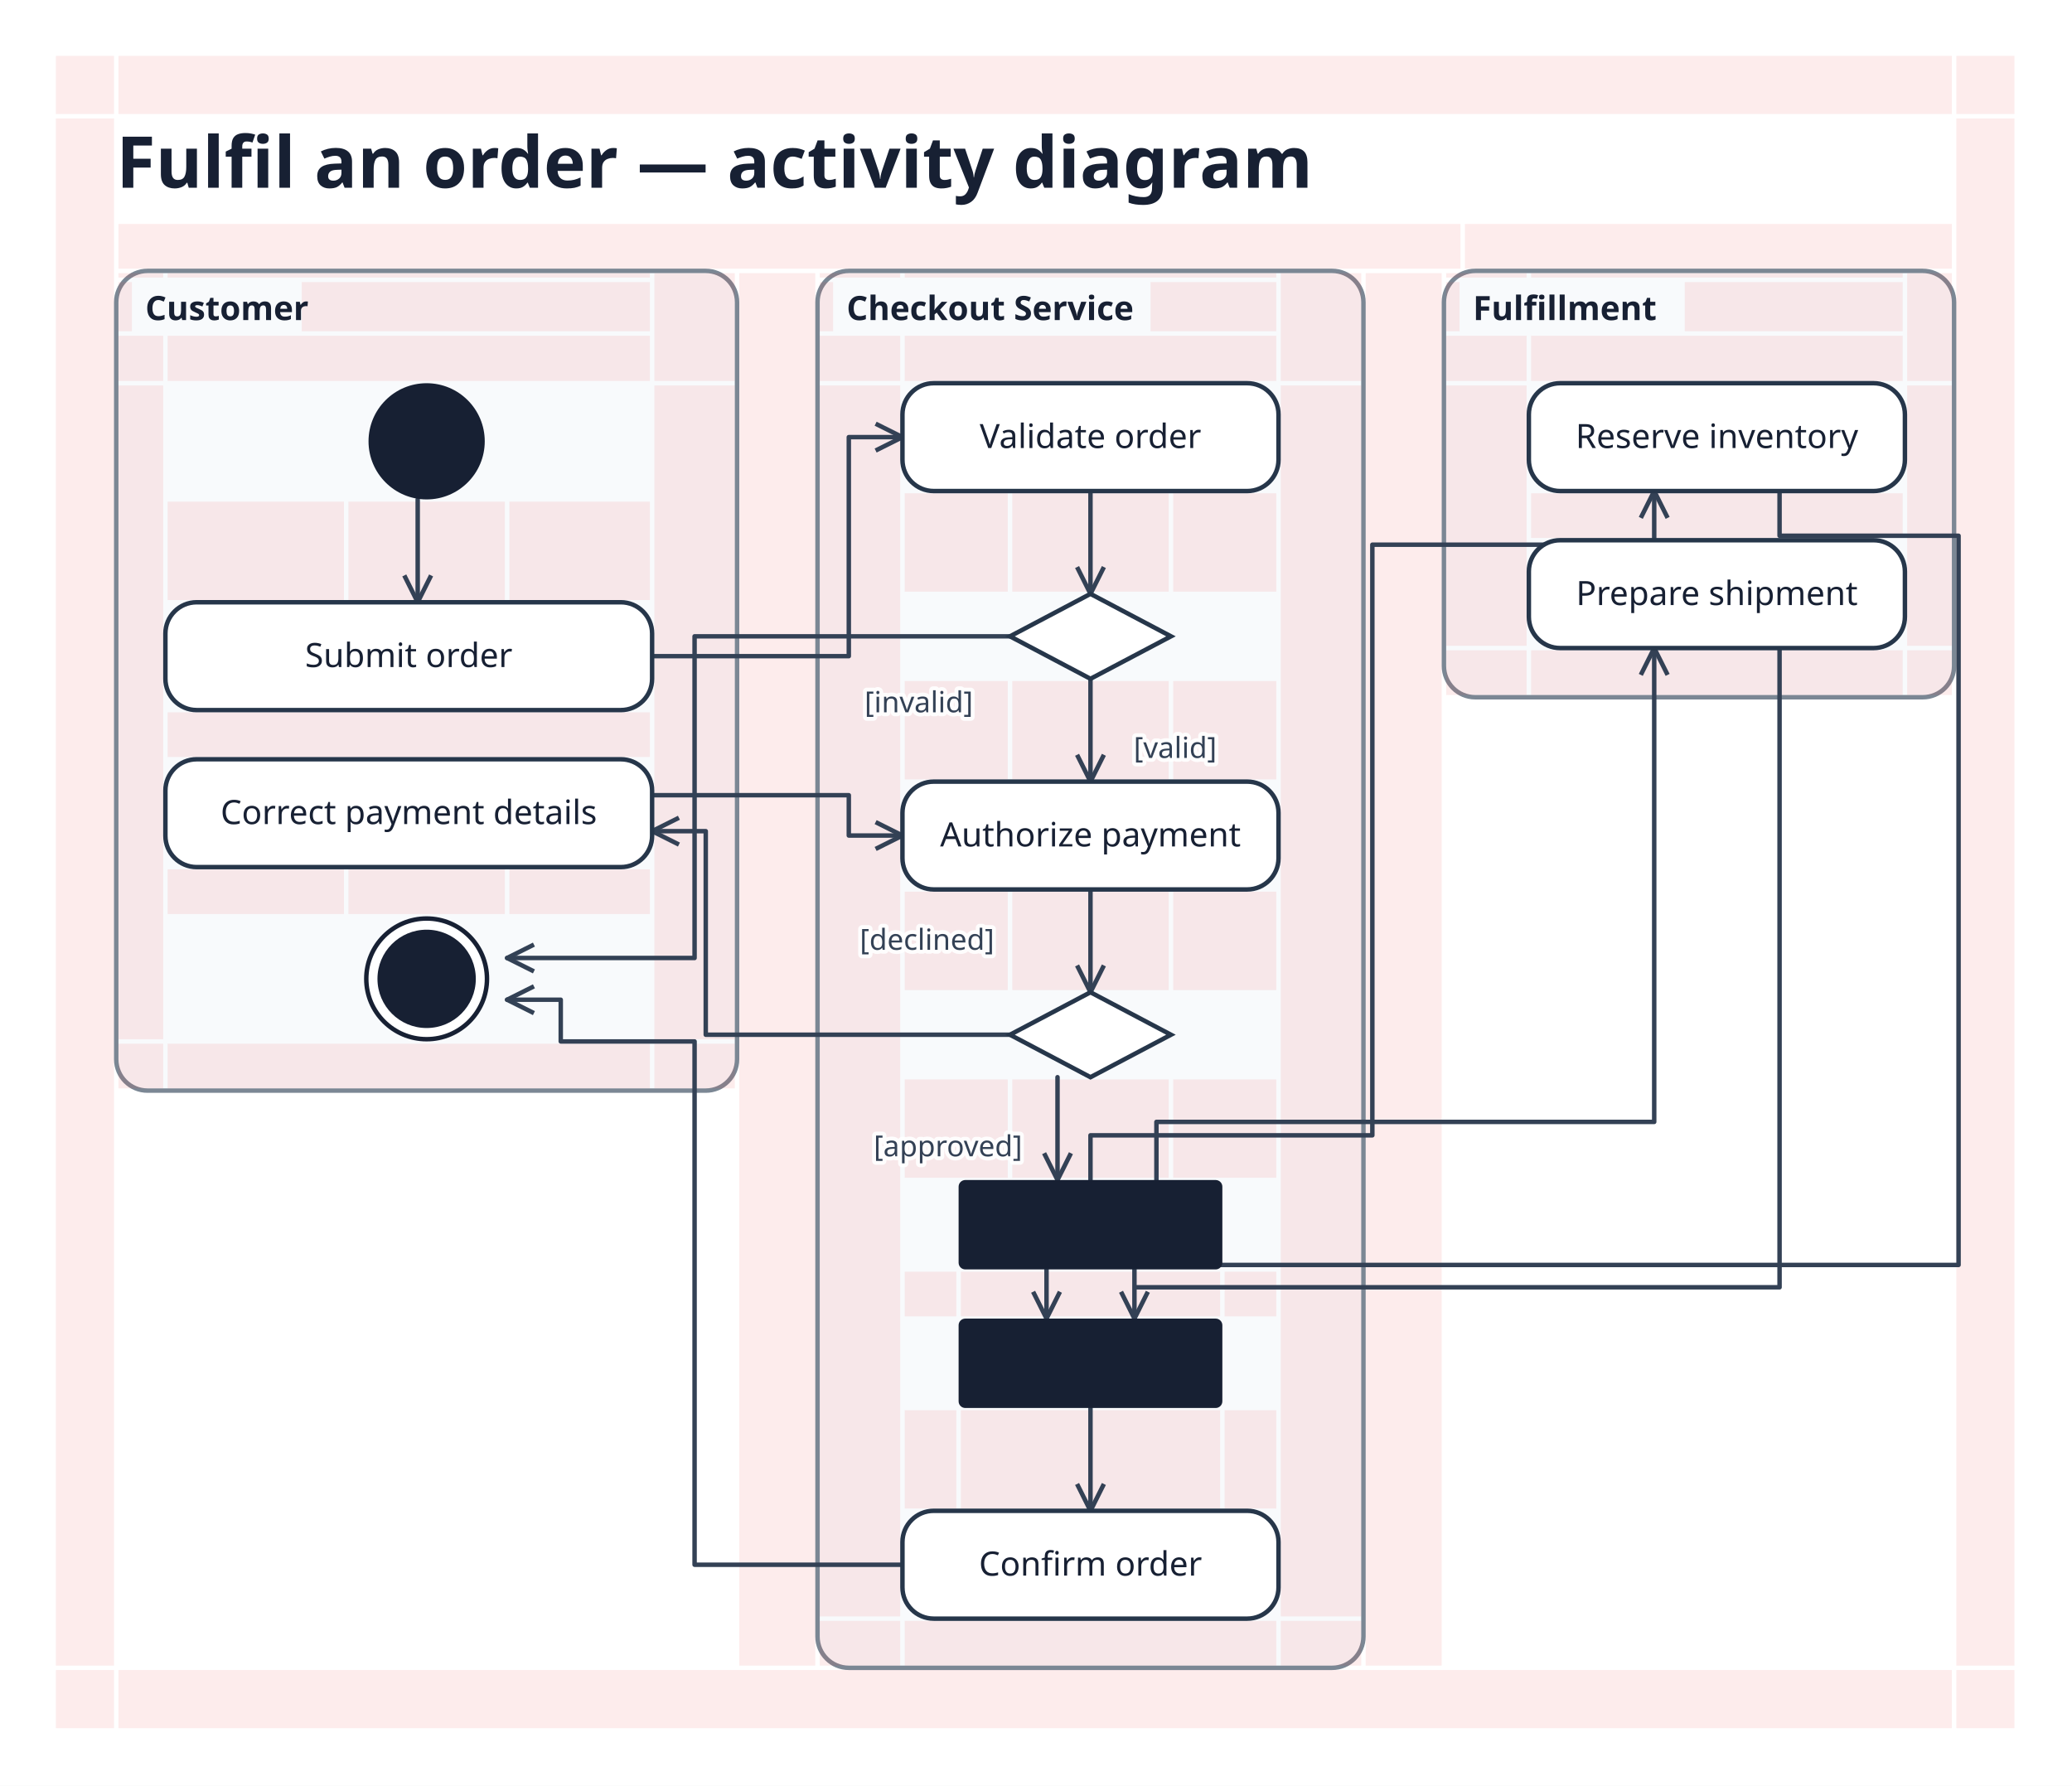
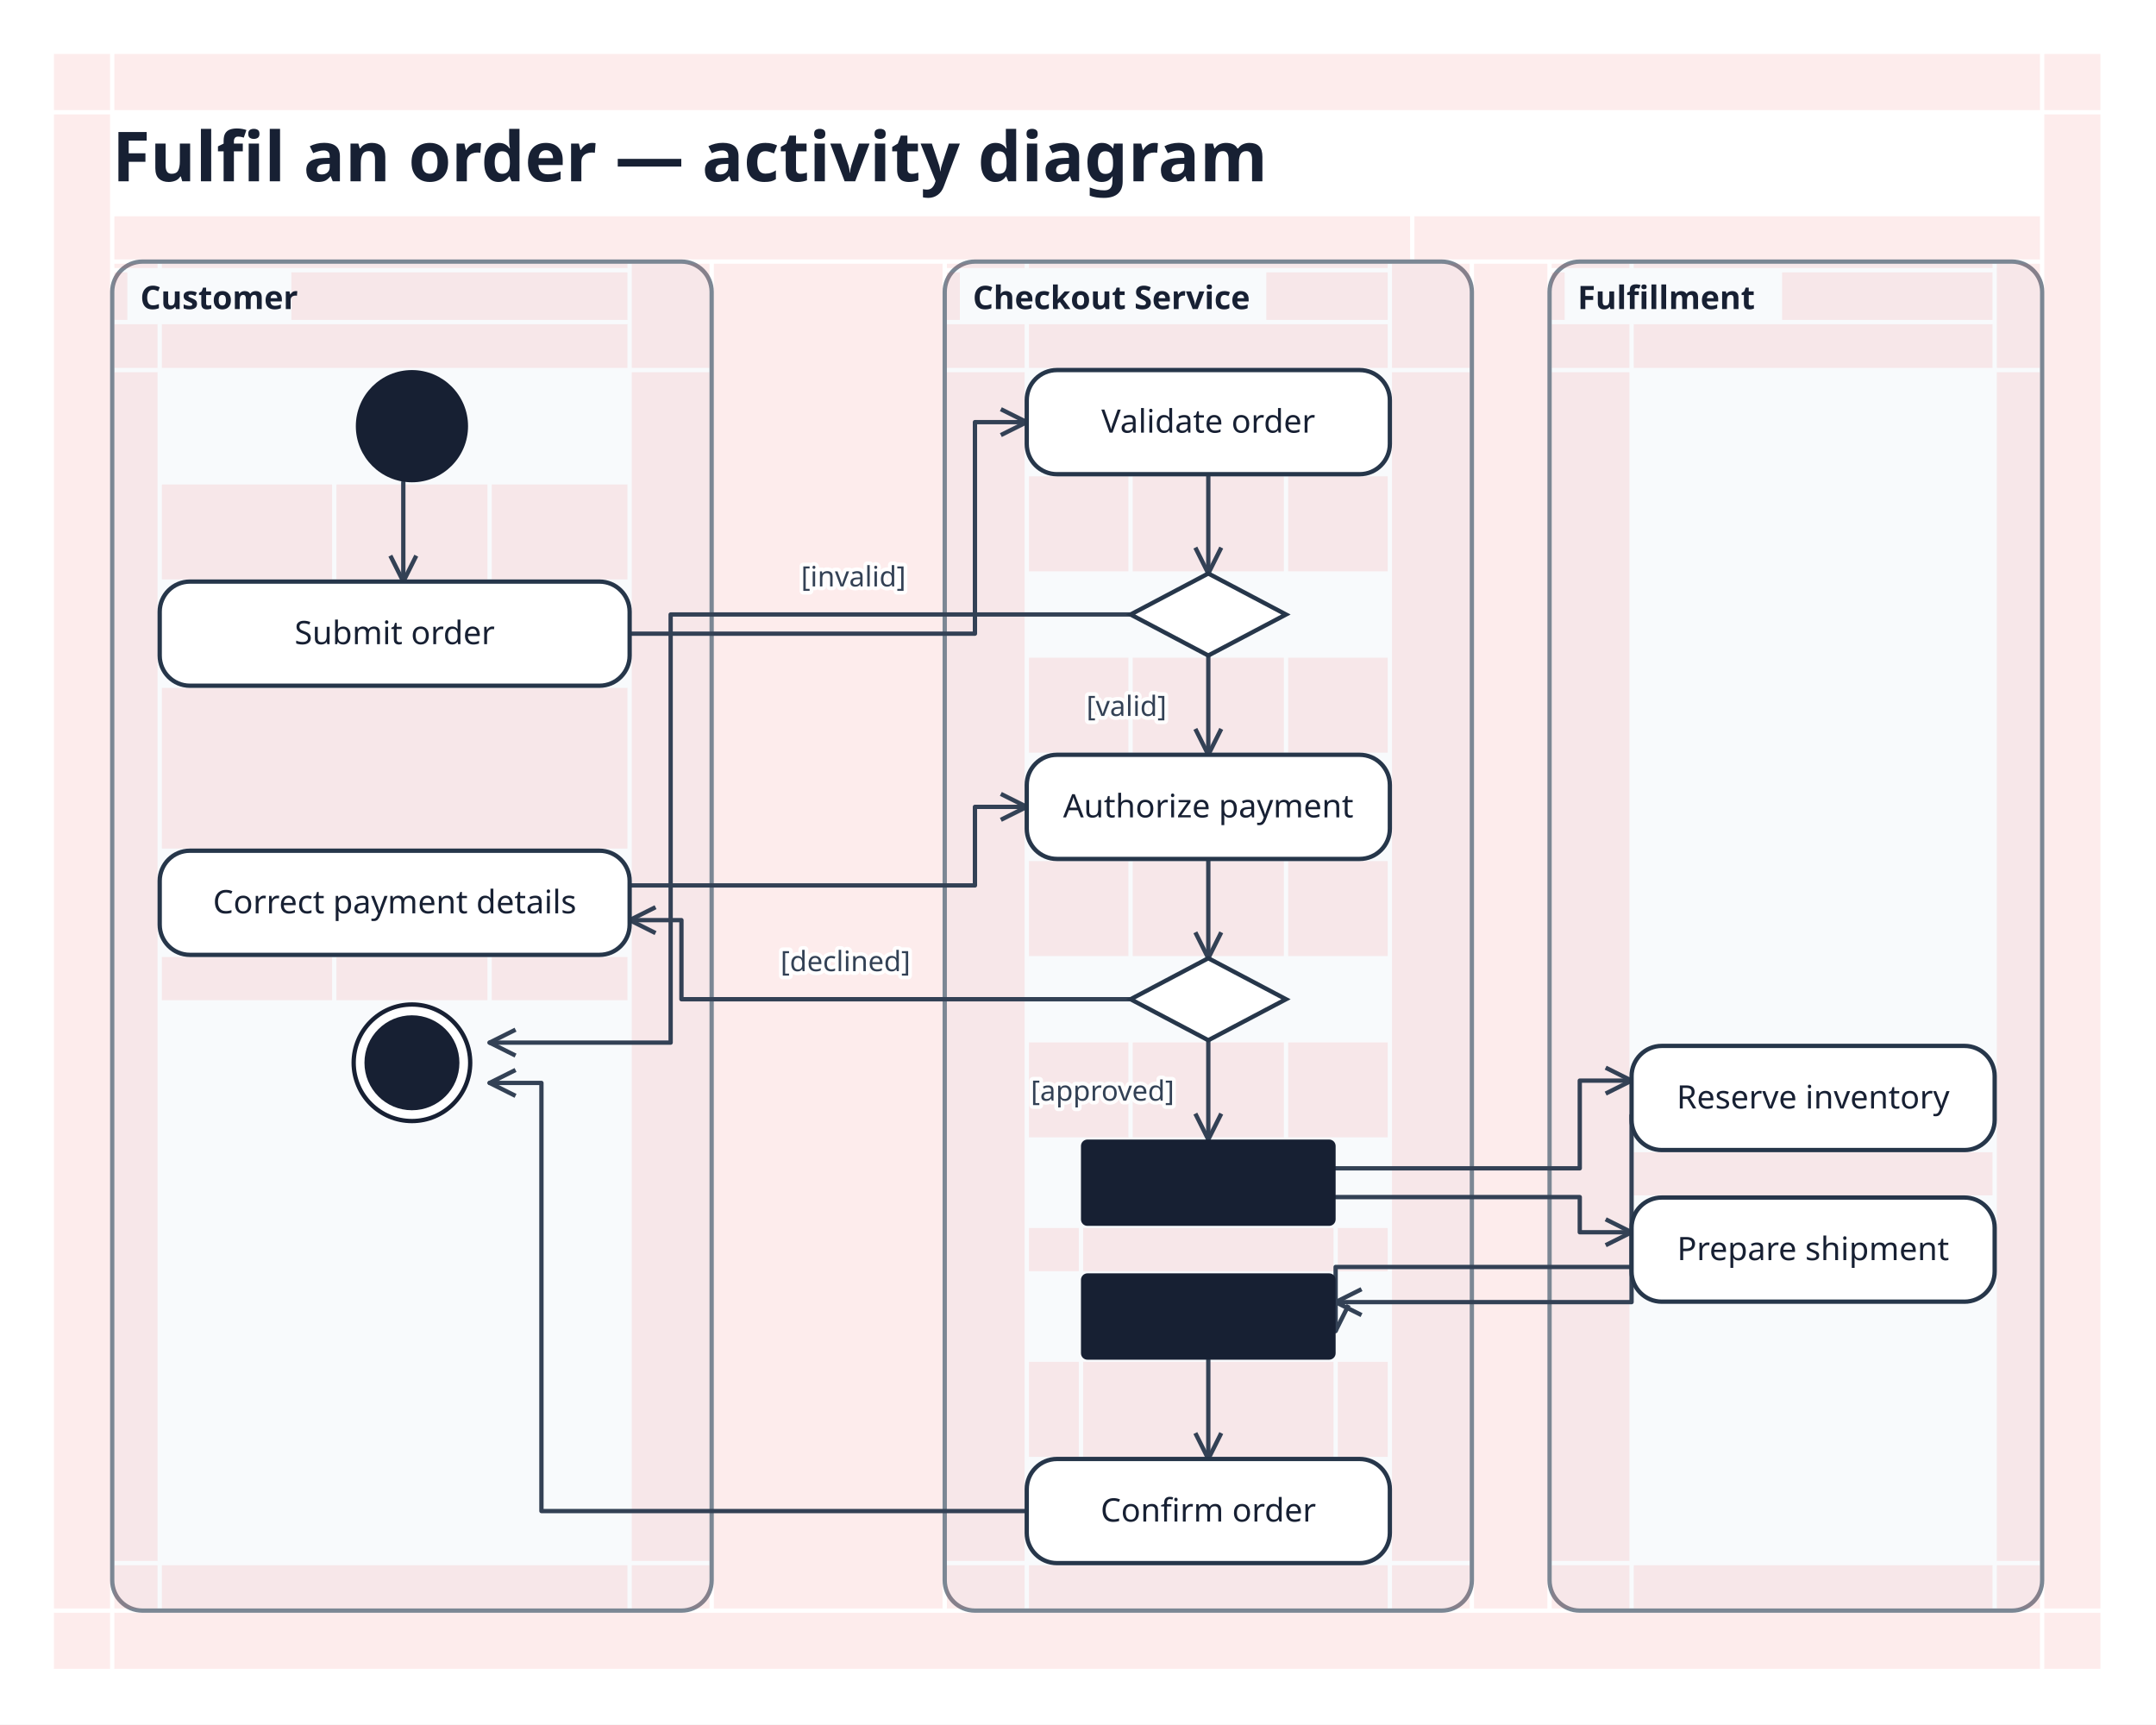
- <svg xmlns="http://www.w3.org/2000/svg" width="927" height="799" viewBox="0 0 927 799" role="img" aria-label="uml-activity-example">
+ <svg xmlns="http://www.w3.org/2000/svg" width="999" height="799" viewBox="0 0 999 799" role="img" aria-label="uml-activity-example">
  <rect width="100%" height="100%" fill="#ffffff" />
  <g id="boundaries">
-     <rect x="52" y="121.2" width="277.75" height="366.75" rx="14" fill="#f8fafc" stroke="#7b8794" stroke-width="2" />
-     <rect x="365.75" y="121.2" width="244.25" height="625" rx="14" fill="#f8fafc" stroke="#7b8794" stroke-width="2" />
-     <rect x="646" y="121.2" width="228.25" height="190.75" rx="14" fill="#f8fafc" stroke="#7b8794" stroke-width="2" />
+     <rect x="52" y="121.2" width="277.75" height="625" rx="14" fill="#f8fafc" stroke="#7b8794" stroke-width="2" />
+     <rect x="437.75" y="121.2" width="244.25" height="625" rx="14" fill="#f8fafc" stroke="#7b8794" stroke-width="2" />
+     <rect x="718" y="121.2" width="228.25" height="625" rx="14" fill="#f8fafc" stroke="#7b8794" stroke-width="2" />
  </g>
  <g id="routing-regions">
-     <rect data-routing-region="mesh:padding:$root:top" data-region-kind="padding" data-materialized="false" data-authored="false" x="53" y="25" width="820.25" height="26" fill="#ef4444" fill-opacity="0.1" />
-     <rect data-routing-region="mesh:padding:$root:right" data-region-kind="padding" data-materialized="false" data-authored="false" x="875.25" y="53" width="26" height="692.2" fill="#ef4444" fill-opacity="0.1" />
-     <rect data-routing-region="mesh:padding:$root:bottom" data-region-kind="padding" data-materialized="false" data-authored="false" x="53" y="747.2" width="820.25" height="26" fill="#ef4444" fill-opacity="0.1" />
+     <rect data-routing-region="mesh:padding:$root:top" data-region-kind="padding" data-materialized="false" data-authored="false" x="53" y="25" width="892.25" height="26" fill="#ef4444" fill-opacity="0.1" />
+     <rect data-routing-region="mesh:padding:$root:right" data-region-kind="padding" data-materialized="false" data-authored="false" x="947.25" y="53" width="26" height="692.2" fill="#ef4444" fill-opacity="0.1" />
+     <rect data-routing-region="mesh:padding:$root:bottom" data-region-kind="padding" data-materialized="false" data-authored="false" x="53" y="747.2" width="892.25" height="26" fill="#ef4444" fill-opacity="0.1" />
    <rect data-routing-region="mesh:padding:$root:left" data-region-kind="padding" data-materialized="false" data-authored="false" x="25" y="53" width="26" height="692.2" fill="#ef4444" fill-opacity="0.1" />
    <rect data-routing-region="mesh:corner:$root:top-left" data-region-kind="corner" data-materialized="true" data-authored="false" x="25" y="25" width="26" height="26" fill="#ef4444" fill-opacity="0.1" />
-     <rect data-routing-region="mesh:corner:$root:top-right" data-region-kind="corner" data-materialized="true" data-authored="false" x="875.25" y="25" width="26" height="26" fill="#ef4444" fill-opacity="0.1" />
-     <rect data-routing-region="mesh:corner:$root:bottom-right" data-region-kind="corner" data-materialized="true" data-authored="false" x="875.25" y="747.2" width="26" height="26" fill="#ef4444" fill-opacity="0.1" />
+     <rect data-routing-region="mesh:corner:$root:top-right" data-region-kind="corner" data-materialized="true" data-authored="false" x="947.25" y="25" width="26" height="26" fill="#ef4444" fill-opacity="0.1" />
+     <rect data-routing-region="mesh:corner:$root:bottom-right" data-region-kind="corner" data-materialized="true" data-authored="false" x="947.25" y="747.2" width="26" height="26" fill="#ef4444" fill-opacity="0.1" />
    <rect data-routing-region="mesh:corner:$root:bottom-left" data-region-kind="corner" data-materialized="true" data-authored="false" x="25" y="747.2" width="26" height="26" fill="#ef4444" fill-opacity="0.1" />
    <rect data-routing-region="mesh:gap:$root:0" data-region-kind="gap" data-materialized="false" data-authored="false" x="53" y="100.2" width="600.4" height="20" fill="#ef4444" fill-opacity="0.1" />
-     <rect data-routing-region="mesh:gap:$root:0:access-0" data-region-kind="gap" data-materialized="false" data-authored="false" x="655.4" y="100.2" width="217.85" height="20" fill="#ef4444" fill-opacity="0.1" />
-     <rect data-routing-region="mesh:grid-column-gap:partitions:0" data-region-kind="gap" data-materialized="false" data-authored="false" x="330.75" y="122.2" width="34" height="623" fill="#ef4444" fill-opacity="0.1" />
-     <rect data-routing-region="mesh:grid-column-gap:partitions:1" data-region-kind="gap" data-materialized="false" data-authored="false" x="611" y="122.2" width="34" height="623" fill="#ef4444" fill-opacity="0.1" />
+     <rect data-routing-region="mesh:gap:$root:0:access-0" data-region-kind="gap" data-materialized="false" data-authored="false" x="655.4" y="100.2" width="289.85" height="20" fill="#ef4444" fill-opacity="0.1" />
+     <rect data-routing-region="mesh:grid-column-gap:partitions:0" data-region-kind="gap" data-materialized="false" data-authored="false" x="330.75" y="122.2" width="106" height="623" fill="#ef4444" fill-opacity="0.1" />
+     <rect data-routing-region="mesh:grid-column-gap:partitions:1" data-region-kind="gap" data-materialized="false" data-authored="false" x="683" y="122.2" width="34" height="623" fill="#ef4444" fill-opacity="0.1" />
    <rect data-routing-region="mesh:padding:partitions/customer:top:part-0" data-region-kind="padding" data-materialized="false" data-authored="false" x="75" y="122.2" width="215.75" height="2" fill="#ef4444" fill-opacity="0.1" />
    <rect data-routing-region="mesh:padding:partitions/customer:top:part-1" data-region-kind="padding" data-materialized="false" data-authored="false" x="75" y="150.2" width="215.75" height="20.25" fill="#ef4444" fill-opacity="0.1" />
    <rect data-routing-region="mesh:padding:partitions/customer:top:part-2" data-region-kind="padding" data-materialized="false" data-authored="false" x="135" y="126.2" width="155.75" height="22" fill="#ef4444" fill-opacity="0.1" />
-     <rect data-routing-region="mesh:padding:partitions/customer:right" data-region-kind="padding" data-materialized="true" data-authored="false" x="292.75" y="172.45" width="36" height="292.5" fill="#ef4444" fill-opacity="0.1" />
-     <rect data-routing-region="mesh:padding:partitions/customer:bottom" data-region-kind="padding" data-materialized="false" data-authored="false" x="75" y="466.95" width="215.75" height="20" fill="#ef4444" fill-opacity="0.1" />
-     <rect data-routing-region="mesh:padding:partitions/customer:left" data-region-kind="padding" data-materialized="false" data-authored="false" x="53" y="172.45" width="20" height="292.5" fill="#ef4444" fill-opacity="0.1" />
+     <rect data-routing-region="mesh:padding:partitions/customer:right" data-region-kind="padding" data-materialized="true" data-authored="false" x="292.75" y="172.45" width="36" height="550.75" fill="#ef4444" fill-opacity="0.1" />
+     <rect data-routing-region="mesh:padding:partitions/customer:bottom" data-region-kind="padding" data-materialized="false" data-authored="false" x="75" y="725.2" width="215.75" height="20" fill="#ef4444" fill-opacity="0.1" />
+     <rect data-routing-region="mesh:padding:partitions/customer:left" data-region-kind="padding" data-materialized="false" data-authored="false" x="53" y="172.45" width="20" height="550.75" fill="#ef4444" fill-opacity="0.1" />
    <rect data-routing-region="mesh:corner:partitions/customer:top-left:part-0" data-region-kind="corner" data-materialized="true" data-authored="false" x="53" y="122.2" width="20" height="2" fill="#ef4444" fill-opacity="0.1" />
    <rect data-routing-region="mesh:corner:partitions/customer:top-left:part-1" data-region-kind="corner" data-materialized="true" data-authored="false" x="53" y="150.2" width="20" height="20.25" fill="#ef4444" fill-opacity="0.1" />
    <rect data-routing-region="mesh:corner:partitions/customer:top-left:part-2" data-region-kind="corner" data-materialized="true" data-authored="false" x="53" y="126.2" width="6" height="22" fill="#ef4444" fill-opacity="0.1" />
    <rect data-routing-region="mesh:corner:partitions/customer:top-right" data-region-kind="corner" data-materialized="true" data-authored="false" x="292.75" y="122.2" width="36" height="48.25" fill="#ef4444" fill-opacity="0.1" />
-     <rect data-routing-region="mesh:corner:partitions/customer:bottom-right" data-region-kind="corner" data-materialized="true" data-authored="false" x="292.75" y="466.95" width="36" height="20" fill="#ef4444" fill-opacity="0.1" />
-     <rect data-routing-region="mesh:corner:partitions/customer:bottom-left" data-region-kind="corner" data-materialized="true" data-authored="false" x="53" y="466.95" width="20" height="20" fill="#ef4444" fill-opacity="0.1" />
+     <rect data-routing-region="mesh:corner:partitions/customer:bottom-right" data-region-kind="corner" data-materialized="true" data-authored="false" x="292.75" y="725.2" width="36" height="20" fill="#ef4444" fill-opacity="0.1" />
+     <rect data-routing-region="mesh:corner:partitions/customer:bottom-left" data-region-kind="corner" data-materialized="true" data-authored="false" x="53" y="725.2" width="20" height="20" fill="#ef4444" fill-opacity="0.1" />
    <rect data-routing-region="mesh:gap:partitions/customer:0" data-region-kind="gap" data-materialized="true" data-authored="false" x="155.875" y="224.45" width="70" height="44" fill="#ef4444" fill-opacity="0.1" />
    <rect data-routing-region="mesh:gap:partitions/customer:0:access-0" data-region-kind="gap" data-materialized="false" data-authored="false" x="75" y="224.45" width="78.875" height="44" fill="#ef4444" fill-opacity="0.1" />
    <rect data-routing-region="mesh:gap:partitions/customer:0:access-1" data-region-kind="gap" data-materialized="false" data-authored="false" x="227.875" y="224.45" width="62.875" height="44" fill="#ef4444" fill-opacity="0.1" />
-     <rect data-routing-region="mesh:gap:partitions/customer:1" data-region-kind="gap" data-materialized="false" data-authored="false" x="75" y="318.7" width="215.75" height="20" fill="#ef4444" fill-opacity="0.1" />
-     <rect data-routing-region="mesh:gap:partitions/customer:2" data-region-kind="gap" data-materialized="false" data-authored="false" x="155.875" y="388.95" width="70" height="20" fill="#ef4444" fill-opacity="0.1" />
-     <rect data-routing-region="mesh:gap:partitions/customer:2:access-0" data-region-kind="gap" data-materialized="false" data-authored="false" x="75" y="388.95" width="78.875" height="20" fill="#ef4444" fill-opacity="0.1" />
-     <rect data-routing-region="mesh:gap:partitions/customer:2:access-1" data-region-kind="gap" data-materialized="false" data-authored="false" x="227.875" y="388.95" width="62.875" height="20" fill="#ef4444" fill-opacity="0.1" />
-     <rect data-routing-region="mesh:padding:partitions/checkout:top:part-0" data-region-kind="padding" data-materialized="false" data-authored="false" x="404.75" y="122.2" width="166.25" height="2" fill="#ef4444" fill-opacity="0.1" />
-     <rect data-routing-region="mesh:padding:partitions/checkout:top:part-1" data-region-kind="padding" data-materialized="false" data-authored="false" x="404.75" y="150.2" width="166.25" height="20.25" fill="#ef4444" fill-opacity="0.1" />
-     <rect data-routing-region="mesh:padding:partitions/checkout:top:part-2" data-region-kind="padding" data-materialized="false" data-authored="false" x="514.75" y="126.2" width="56.25" height="22" fill="#ef4444" fill-opacity="0.1" />
-     <rect data-routing-region="mesh:padding:partitions/checkout:right" data-region-kind="padding" data-materialized="true" data-authored="false" x="573" y="172.45" width="36" height="550.75" fill="#ef4444" fill-opacity="0.1" />
-     <rect data-routing-region="mesh:padding:partitions/checkout:bottom" data-region-kind="padding" data-materialized="false" data-authored="false" x="404.75" y="725.2" width="166.25" height="20" fill="#ef4444" fill-opacity="0.1" />
-     <rect data-routing-region="mesh:padding:partitions/checkout:left" data-region-kind="padding" data-materialized="true" data-authored="false" x="366.75" y="172.45" width="36" height="550.75" fill="#ef4444" fill-opacity="0.1" />
-     <rect data-routing-region="mesh:corner:partitions/checkout:top-left:part-0" data-region-kind="corner" data-materialized="true" data-authored="false" x="366.75" y="122.2" width="36" height="2" fill="#ef4444" fill-opacity="0.1" />
-     <rect data-routing-region="mesh:corner:partitions/checkout:top-left:part-1" data-region-kind="corner" data-materialized="true" data-authored="false" x="366.75" y="150.2" width="36" height="20.25" fill="#ef4444" fill-opacity="0.1" />
-     <rect data-routing-region="mesh:corner:partitions/checkout:top-left:part-2" data-region-kind="corner" data-materialized="true" data-authored="false" x="366.75" y="126.2" width="6" height="22" fill="#ef4444" fill-opacity="0.1" />
-     <rect data-routing-region="mesh:corner:partitions/checkout:top-right" data-region-kind="corner" data-materialized="true" data-authored="false" x="573" y="122.2" width="36" height="48.25" fill="#ef4444" fill-opacity="0.1" />
-     <rect data-routing-region="mesh:corner:partitions/checkout:bottom-right" data-region-kind="corner" data-materialized="true" data-authored="false" x="573" y="725.2" width="36" height="20" fill="#ef4444" fill-opacity="0.1" />
-     <rect data-routing-region="mesh:corner:partitions/checkout:bottom-left" data-region-kind="corner" data-materialized="true" data-authored="false" x="366.75" y="725.2" width="36" height="20" fill="#ef4444" fill-opacity="0.1" />
-     <rect data-routing-region="mesh:gap:partitions/checkout:0" data-region-kind="gap" data-materialized="true" data-authored="false" x="452.875" y="220.7" width="70" height="44" fill="#ef4444" fill-opacity="0.1" />
-     <rect data-routing-region="mesh:gap:partitions/checkout:0:access-0" data-region-kind="gap" data-materialized="false" data-authored="false" x="404.75" y="220.7" width="46.125" height="44" fill="#ef4444" fill-opacity="0.1" />
-     <rect data-routing-region="mesh:gap:partitions/checkout:0:access-1" data-region-kind="gap" data-materialized="false" data-authored="false" x="524.875" y="220.7" width="46.125" height="44" fill="#ef4444" fill-opacity="0.1" />
-     <rect data-routing-region="mesh:gap:partitions/checkout:1" data-region-kind="gap" data-materialized="true" data-authored="false" x="452.875" y="304.7" width="70" height="44" fill="#ef4444" fill-opacity="0.1" />
-     <rect data-routing-region="mesh:gap:partitions/checkout:1:access-0" data-region-kind="gap" data-materialized="false" data-authored="false" x="404.75" y="304.7" width="46.125" height="44" fill="#ef4444" fill-opacity="0.1" />
-     <rect data-routing-region="mesh:gap:partitions/checkout:1:access-1" data-region-kind="gap" data-materialized="false" data-authored="false" x="524.875" y="304.7" width="46.125" height="44" fill="#ef4444" fill-opacity="0.1" />
-     <rect data-routing-region="mesh:gap:partitions/checkout:2" data-region-kind="gap" data-materialized="true" data-authored="false" x="452.875" y="398.95" width="70" height="44" fill="#ef4444" fill-opacity="0.1" />
-     <rect data-routing-region="mesh:gap:partitions/checkout:2:access-0" data-region-kind="gap" data-materialized="false" data-authored="false" x="404.75" y="398.95" width="46.125" height="44" fill="#ef4444" fill-opacity="0.1" />
-     <rect data-routing-region="mesh:gap:partitions/checkout:2:access-1" data-region-kind="gap" data-materialized="false" data-authored="false" x="524.875" y="398.95" width="46.125" height="44" fill="#ef4444" fill-opacity="0.1" />
-     <rect data-routing-region="mesh:gap:partitions/checkout:3" data-region-kind="gap" data-materialized="true" data-authored="false" x="452.875" y="482.95" width="70" height="44" fill="#ef4444" fill-opacity="0.1" />
-     <rect data-routing-region="mesh:gap:partitions/checkout:3:access-0" data-region-kind="gap" data-materialized="false" data-authored="false" x="404.75" y="482.95" width="46.125" height="44" fill="#ef4444" fill-opacity="0.1" />
-     <rect data-routing-region="mesh:gap:partitions/checkout:3:access-1" data-region-kind="gap" data-materialized="false" data-authored="false" x="524.875" y="482.95" width="46.125" height="44" fill="#ef4444" fill-opacity="0.1" />
-     <rect data-routing-region="mesh:gap:partitions/checkout:4" data-region-kind="gap" data-materialized="false" data-authored="false" x="429.875" y="568.95" width="116" height="20" fill="#ef4444" fill-opacity="0.1" />
-     <rect data-routing-region="mesh:gap:partitions/checkout:4:access-0" data-region-kind="gap" data-materialized="false" data-authored="false" x="404.75" y="568.95" width="23.125" height="20" fill="#ef4444" fill-opacity="0.1" />
-     <rect data-routing-region="mesh:gap:partitions/checkout:4:access-1" data-region-kind="gap" data-materialized="false" data-authored="false" x="547.875" y="568.95" width="23.125" height="20" fill="#ef4444" fill-opacity="0.1" />
-     <rect data-routing-region="mesh:gap:partitions/checkout:5" data-region-kind="gap" data-materialized="true" data-authored="false" x="429.875" y="630.95" width="116" height="44" fill="#ef4444" fill-opacity="0.1" />
-     <rect data-routing-region="mesh:gap:partitions/checkout:5:access-0" data-region-kind="gap" data-materialized="false" data-authored="false" x="404.75" y="630.95" width="23.125" height="44" fill="#ef4444" fill-opacity="0.1" />
-     <rect data-routing-region="mesh:gap:partitions/checkout:5:access-1" data-region-kind="gap" data-materialized="false" data-authored="false" x="547.875" y="630.95" width="23.125" height="44" fill="#ef4444" fill-opacity="0.1" />
-     <rect data-routing-region="mesh:padding:partitions/fulfillment:top:part-0" data-region-kind="padding" data-materialized="false" data-authored="false" x="685" y="122.2" width="166.25" height="2" fill="#ef4444" fill-opacity="0.1" />
-     <rect data-routing-region="mesh:padding:partitions/fulfillment:top:part-1" data-region-kind="padding" data-materialized="false" data-authored="false" x="685" y="150.2" width="166.25" height="20.25" fill="#ef4444" fill-opacity="0.1" />
-     <rect data-routing-region="mesh:padding:partitions/fulfillment:top:part-2" data-region-kind="padding" data-materialized="false" data-authored="false" x="753.75" y="126.2" width="97.5" height="22" fill="#ef4444" fill-opacity="0.1" />
-     <rect data-routing-region="mesh:padding:partitions/fulfillment:right" data-region-kind="padding" data-materialized="false" data-authored="false" x="853.25" y="172.45" width="20" height="116.5" fill="#ef4444" fill-opacity="0.1" />
-     <rect data-routing-region="mesh:padding:partitions/fulfillment:bottom" data-region-kind="padding" data-materialized="false" data-authored="false" x="685" y="290.95" width="166.25" height="20" fill="#ef4444" fill-opacity="0.1" />
-     <rect data-routing-region="mesh:padding:partitions/fulfillment:left" data-region-kind="padding" data-materialized="true" data-authored="false" x="647" y="172.45" width="36" height="116.5" fill="#ef4444" fill-opacity="0.1" />
-     <rect data-routing-region="mesh:corner:partitions/fulfillment:top-left:part-0" data-region-kind="corner" data-materialized="true" data-authored="false" x="647" y="122.2" width="36" height="2" fill="#ef4444" fill-opacity="0.1" />
-     <rect data-routing-region="mesh:corner:partitions/fulfillment:top-left:part-1" data-region-kind="corner" data-materialized="true" data-authored="false" x="647" y="150.2" width="36" height="20.25" fill="#ef4444" fill-opacity="0.1" />
-     <rect data-routing-region="mesh:corner:partitions/fulfillment:top-left:part-2" data-region-kind="corner" data-materialized="true" data-authored="false" x="647" y="126.2" width="6" height="22" fill="#ef4444" fill-opacity="0.1" />
-     <rect data-routing-region="mesh:corner:partitions/fulfillment:top-right" data-region-kind="corner" data-materialized="true" data-authored="false" x="853.25" y="122.2" width="20" height="48.25" fill="#ef4444" fill-opacity="0.1" />
-     <rect data-routing-region="mesh:corner:partitions/fulfillment:bottom-right" data-region-kind="corner" data-materialized="true" data-authored="false" x="853.25" y="290.95" width="20" height="20" fill="#ef4444" fill-opacity="0.1" />
-     <rect data-routing-region="mesh:corner:partitions/fulfillment:bottom-left" data-region-kind="corner" data-materialized="true" data-authored="false" x="647" y="290.95" width="36" height="20" fill="#ef4444" fill-opacity="0.1" />
-     <rect data-routing-region="mesh:gap:partitions/fulfillment:0" data-region-kind="gap" data-materialized="false" data-authored="false" x="685" y="220.7" width="166.25" height="20" fill="#ef4444" fill-opacity="0.1" />
+     <rect data-routing-region="mesh:gap:partitions/customer:1" data-region-kind="gap" data-materialized="false" data-authored="false" x="75" y="318.7" width="215.75" height="74.438" fill="#ef4444" fill-opacity="0.1" />
+     <rect data-routing-region="mesh:gap:partitions/customer:2" data-region-kind="gap" data-materialized="false" data-authored="false" x="155.875" y="443.388" width="70" height="20" fill="#ef4444" fill-opacity="0.1" />
+     <rect data-routing-region="mesh:gap:partitions/customer:2:access-0" data-region-kind="gap" data-materialized="false" data-authored="false" x="75" y="443.388" width="78.875" height="20" fill="#ef4444" fill-opacity="0.1" />
+     <rect data-routing-region="mesh:gap:partitions/customer:2:access-1" data-region-kind="gap" data-materialized="false" data-authored="false" x="227.875" y="443.388" width="62.875" height="20" fill="#ef4444" fill-opacity="0.1" />
+     <rect data-routing-region="mesh:padding:partitions/checkout:top:part-0" data-region-kind="padding" data-materialized="false" data-authored="false" x="476.75" y="122.2" width="166.25" height="2" fill="#ef4444" fill-opacity="0.1" />
+     <rect data-routing-region="mesh:padding:partitions/checkout:top:part-1" data-region-kind="padding" data-materialized="false" data-authored="false" x="476.75" y="150.2" width="166.25" height="20.25" fill="#ef4444" fill-opacity="0.1" />
+     <rect data-routing-region="mesh:padding:partitions/checkout:top:part-2" data-region-kind="padding" data-materialized="false" data-authored="false" x="586.75" y="126.2" width="56.25" height="22" fill="#ef4444" fill-opacity="0.1" />
+     <rect data-routing-region="mesh:padding:partitions/checkout:right" data-region-kind="padding" data-materialized="true" data-authored="false" x="645" y="172.45" width="36" height="550.75" fill="#ef4444" fill-opacity="0.1" />
+     <rect data-routing-region="mesh:padding:partitions/checkout:bottom" data-region-kind="padding" data-materialized="false" data-authored="false" x="476.75" y="725.2" width="166.25" height="20" fill="#ef4444" fill-opacity="0.1" />
+     <rect data-routing-region="mesh:padding:partitions/checkout:left" data-region-kind="padding" data-materialized="true" data-authored="false" x="438.75" y="172.45" width="36" height="550.75" fill="#ef4444" fill-opacity="0.1" />
+     <rect data-routing-region="mesh:corner:partitions/checkout:top-left:part-0" data-region-kind="corner" data-materialized="true" data-authored="false" x="438.75" y="122.2" width="36" height="2" fill="#ef4444" fill-opacity="0.1" />
+     <rect data-routing-region="mesh:corner:partitions/checkout:top-left:part-1" data-region-kind="corner" data-materialized="true" data-authored="false" x="438.75" y="150.2" width="36" height="20.25" fill="#ef4444" fill-opacity="0.1" />
+     <rect data-routing-region="mesh:corner:partitions/checkout:top-left:part-2" data-region-kind="corner" data-materialized="true" data-authored="false" x="438.75" y="126.2" width="6" height="22" fill="#ef4444" fill-opacity="0.1" />
+     <rect data-routing-region="mesh:corner:partitions/checkout:top-right" data-region-kind="corner" data-materialized="true" data-authored="false" x="645" y="122.2" width="36" height="48.25" fill="#ef4444" fill-opacity="0.1" />
+     <rect data-routing-region="mesh:corner:partitions/checkout:bottom-right" data-region-kind="corner" data-materialized="true" data-authored="false" x="645" y="725.2" width="36" height="20" fill="#ef4444" fill-opacity="0.1" />
+     <rect data-routing-region="mesh:corner:partitions/checkout:bottom-left" data-region-kind="corner" data-materialized="true" data-authored="false" x="438.75" y="725.2" width="36" height="20" fill="#ef4444" fill-opacity="0.1" />
+     <rect data-routing-region="mesh:gap:partitions/checkout:0" data-region-kind="gap" data-materialized="true" data-authored="false" x="524.875" y="220.7" width="70" height="44" fill="#ef4444" fill-opacity="0.1" />
+     <rect data-routing-region="mesh:gap:partitions/checkout:0:access-0" data-region-kind="gap" data-materialized="false" data-authored="false" x="476.75" y="220.7" width="46.125" height="44" fill="#ef4444" fill-opacity="0.1" />
+     <rect data-routing-region="mesh:gap:partitions/checkout:0:access-1" data-region-kind="gap" data-materialized="false" data-authored="false" x="596.875" y="220.7" width="46.125" height="44" fill="#ef4444" fill-opacity="0.1" />
+     <rect data-routing-region="mesh:gap:partitions/checkout:1" data-region-kind="gap" data-materialized="true" data-authored="false" x="524.875" y="304.7" width="70" height="44" fill="#ef4444" fill-opacity="0.1" />
+     <rect data-routing-region="mesh:gap:partitions/checkout:1:access-0" data-region-kind="gap" data-materialized="false" data-authored="false" x="476.75" y="304.7" width="46.125" height="44" fill="#ef4444" fill-opacity="0.1" />
+     <rect data-routing-region="mesh:gap:partitions/checkout:1:access-1" data-region-kind="gap" data-materialized="false" data-authored="false" x="596.875" y="304.7" width="46.125" height="44" fill="#ef4444" fill-opacity="0.1" />
+     <rect data-routing-region="mesh:gap:partitions/checkout:2" data-region-kind="gap" data-materialized="true" data-authored="false" x="524.875" y="398.95" width="70" height="44" fill="#ef4444" fill-opacity="0.1" />
+     <rect data-routing-region="mesh:gap:partitions/checkout:2:access-0" data-region-kind="gap" data-materialized="false" data-authored="false" x="476.75" y="398.95" width="46.125" height="44" fill="#ef4444" fill-opacity="0.1" />
+     <rect data-routing-region="mesh:gap:partitions/checkout:2:access-1" data-region-kind="gap" data-materialized="false" data-authored="false" x="596.875" y="398.95" width="46.125" height="44" fill="#ef4444" fill-opacity="0.1" />
+     <rect data-routing-region="mesh:gap:partitions/checkout:3" data-region-kind="gap" data-materialized="true" data-authored="false" x="524.875" y="482.95" width="70" height="44" fill="#ef4444" fill-opacity="0.1" />
+     <rect data-routing-region="mesh:gap:partitions/checkout:3:access-0" data-region-kind="gap" data-materialized="false" data-authored="false" x="476.75" y="482.95" width="46.125" height="44" fill="#ef4444" fill-opacity="0.1" />
+     <rect data-routing-region="mesh:gap:partitions/checkout:3:access-1" data-region-kind="gap" data-materialized="false" data-authored="false" x="596.875" y="482.95" width="46.125" height="44" fill="#ef4444" fill-opacity="0.1" />
+     <rect data-routing-region="mesh:gap:partitions/checkout:4" data-region-kind="gap" data-materialized="false" data-authored="false" x="501.875" y="568.95" width="116" height="20" fill="#ef4444" fill-opacity="0.1" />
+     <rect data-routing-region="mesh:gap:partitions/checkout:4:access-0" data-region-kind="gap" data-materialized="false" data-authored="false" x="476.75" y="568.95" width="23.125" height="20" fill="#ef4444" fill-opacity="0.1" />
+     <rect data-routing-region="mesh:gap:partitions/checkout:4:access-1" data-region-kind="gap" data-materialized="false" data-authored="false" x="619.875" y="568.95" width="23.125" height="20" fill="#ef4444" fill-opacity="0.1" />
+     <rect data-routing-region="mesh:gap:partitions/checkout:5" data-region-kind="gap" data-materialized="true" data-authored="false" x="501.875" y="630.95" width="116" height="44" fill="#ef4444" fill-opacity="0.1" />
+     <rect data-routing-region="mesh:gap:partitions/checkout:5:access-0" data-region-kind="gap" data-materialized="false" data-authored="false" x="476.75" y="630.95" width="23.125" height="44" fill="#ef4444" fill-opacity="0.1" />
+     <rect data-routing-region="mesh:gap:partitions/checkout:5:access-1" data-region-kind="gap" data-materialized="false" data-authored="false" x="619.875" y="630.95" width="23.125" height="44" fill="#ef4444" fill-opacity="0.1" />
+     <rect data-routing-region="mesh:padding:partitions/fulfillment:top:part-0" data-region-kind="padding" data-materialized="false" data-authored="false" x="757" y="122.2" width="166.25" height="2" fill="#ef4444" fill-opacity="0.1" />
+     <rect data-routing-region="mesh:padding:partitions/fulfillment:top:part-1" data-region-kind="padding" data-materialized="false" data-authored="false" x="757" y="150.2" width="166.25" height="20.25" fill="#ef4444" fill-opacity="0.1" />
+     <rect data-routing-region="mesh:padding:partitions/fulfillment:top:part-2" data-region-kind="padding" data-materialized="false" data-authored="false" x="825.75" y="126.2" width="97.5" height="22" fill="#ef4444" fill-opacity="0.1" />
+     <rect data-routing-region="mesh:padding:partitions/fulfillment:right" data-region-kind="padding" data-materialized="false" data-authored="false" x="925.25" y="172.45" width="20" height="550.75" fill="#ef4444" fill-opacity="0.1" />
+     <rect data-routing-region="mesh:padding:partitions/fulfillment:bottom" data-region-kind="padding" data-materialized="false" data-authored="false" x="757" y="725.2" width="166.25" height="20" fill="#ef4444" fill-opacity="0.1" />
+     <rect data-routing-region="mesh:padding:partitions/fulfillment:left" data-region-kind="padding" data-materialized="true" data-authored="false" x="719" y="172.45" width="36" height="550.75" fill="#ef4444" fill-opacity="0.1" />
+     <rect data-routing-region="mesh:corner:partitions/fulfillment:top-left:part-0" data-region-kind="corner" data-materialized="true" data-authored="false" x="719" y="122.2" width="36" height="2" fill="#ef4444" fill-opacity="0.1" />
+     <rect data-routing-region="mesh:corner:partitions/fulfillment:top-left:part-1" data-region-kind="corner" data-materialized="true" data-authored="false" x="719" y="150.2" width="36" height="20.25" fill="#ef4444" fill-opacity="0.1" />
+     <rect data-routing-region="mesh:corner:partitions/fulfillment:top-left:part-2" data-region-kind="corner" data-materialized="true" data-authored="false" x="719" y="126.2" width="6" height="22" fill="#ef4444" fill-opacity="0.1" />
+     <rect data-routing-region="mesh:corner:partitions/fulfillment:top-right" data-region-kind="corner" data-materialized="true" data-authored="false" x="925.25" y="122.2" width="20" height="48.25" fill="#ef4444" fill-opacity="0.1" />
+     <rect data-routing-region="mesh:corner:partitions/fulfillment:bottom-right" data-region-kind="corner" data-materialized="true" data-authored="false" x="925.25" y="725.2" width="20" height="20" fill="#ef4444" fill-opacity="0.1" />
+     <rect data-routing-region="mesh:corner:partitions/fulfillment:bottom-left" data-region-kind="corner" data-materialized="true" data-authored="false" x="719" y="725.2" width="36" height="20" fill="#ef4444" fill-opacity="0.1" />
+     <rect data-routing-region="mesh:gap:partitions/fulfillment:0" data-region-kind="gap" data-materialized="false" data-authored="false" x="757" y="533.825" width="166.25" height="20" fill="#ef4444" fill-opacity="0.1" />
  </g>
  <g id="sharing-debug" />
  <g id="corridor-dividers" />
  <g id="lines">
    <g data-line="start-submit">
-       <polyline points="186.875,223.45 186.875,246.45 186.875,245.45 186.875,269.45" fill="none" stroke="#334155" stroke-width="2" stroke-linejoin="round" stroke-linecap="round" />
+       <polyline points="186.875,223.45 186.875,269.45" fill="none" stroke="#334155" stroke-width="2" stroke-linejoin="round" stroke-linecap="round" />
      <path d="M 180.875 257.45 L 186.875 269.45 L 192.875 257.45" fill="none" stroke="#334155" stroke-width="2" stroke-linejoin="round" />
    </g>
    <g data-line="submit-validate">
-       <polyline points="291.75,293.575 379.75,293.575 379.75,195.575 403.75,195.575" fill="none" stroke="#334155" stroke-width="2" stroke-linejoin="round" stroke-linecap="round" />
-       <path d="M 391.75 201.575 L 403.75 195.575 L 391.75 189.575" fill="none" stroke="#334155" stroke-width="2" stroke-linejoin="round" />
+       <polyline points="291.75,293.575 451.75,293.575 451.75,195.575 475.75,195.575" fill="none" stroke="#334155" stroke-width="2" stroke-linejoin="round" stroke-linecap="round" />
+       <path d="M 463.75 201.575 L 475.75 195.575 L 463.75 189.575" fill="none" stroke="#334155" stroke-width="2" stroke-linejoin="round" />
    </g>
    <g data-line="validate-choice">
-       <polyline points="487.875,219.7 487.875,242.7 487.875,241.7 487.875,265.7" fill="none" stroke="#334155" stroke-width="2" stroke-linejoin="round" stroke-linecap="round" />
-       <path d="M 481.875 253.7 L 487.875 265.7 L 493.875 253.7" fill="none" stroke="#334155" stroke-width="2" stroke-linejoin="round" />
+       <polyline points="559.875,219.7 559.875,265.7" fill="none" stroke="#334155" stroke-width="2" stroke-linejoin="round" stroke-linecap="round" />
+       <path d="M 553.875 253.7 L 559.875 265.7 L 565.875 253.7" fill="none" stroke="#334155" stroke-width="2" stroke-linejoin="round" />
    </g>
    <g data-line="invalid-end">
-       <polyline points="451.875,284.7 310.75,284.7 310.75,428.617 226.875,428.617" fill="none" stroke="#334155" stroke-width="2" stroke-linejoin="round" stroke-linecap="round" />
-       <path d="M 238.875 422.617 L 226.875 428.617 L 238.875 434.617" fill="none" stroke="#334155" stroke-width="2" stroke-linejoin="round" />
+       <polyline points="523.875,284.7 310.75,284.7 310.75,483.054 226.875,483.054" fill="none" stroke="#334155" stroke-width="2" stroke-linejoin="round" stroke-linecap="round" />
+       <path d="M 238.875 477.054 L 226.875 483.054 L 238.875 489.054" fill="none" stroke="#334155" stroke-width="2" stroke-linejoin="round" />
    </g>
    <g data-line="valid-authorize">
-       <polyline points="487.875,303.7 487.875,326.7 487.875,325.7 487.875,349.7" fill="none" stroke="#334155" stroke-width="2" stroke-linejoin="round" stroke-linecap="round" />
-       <path d="M 481.875 337.7 L 487.875 349.7 L 493.875 337.7" fill="none" stroke="#334155" stroke-width="2" stroke-linejoin="round" />
+       <polyline points="559.875,303.7 559.875,349.7" fill="none" stroke="#334155" stroke-width="2" stroke-linejoin="round" stroke-linecap="round" />
+       <path d="M 553.875 337.7 L 559.875 349.7 L 565.875 337.7" fill="none" stroke="#334155" stroke-width="2" stroke-linejoin="round" />
    </g>
    <g data-line="authorize-choice">
-       <polyline points="487.875,397.95 487.875,420.95 487.875,419.95 487.875,443.95" fill="none" stroke="#334155" stroke-width="2" stroke-linejoin="round" stroke-linecap="round" />
-       <path d="M 481.875 431.95 L 487.875 443.95 L 493.875 431.95" fill="none" stroke="#334155" stroke-width="2" stroke-linejoin="round" />
+       <polyline points="559.875,397.95 559.875,443.95" fill="none" stroke="#334155" stroke-width="2" stroke-linejoin="round" stroke-linecap="round" />
+       <path d="M 553.875 431.95 L 559.875 443.95 L 565.875 431.95" fill="none" stroke="#334155" stroke-width="2" stroke-linejoin="round" />
    </g>
    <g data-line="payment-retry">
-       <polyline points="451.875,462.95 315.75,462.95 315.75,371.867 291.75,371.867" fill="none" stroke="#334155" stroke-width="2" stroke-linejoin="round" stroke-linecap="round" />
-       <path d="M 303.75 365.867 L 291.75 371.867 L 303.75 377.867" fill="none" stroke="#334155" stroke-width="2" stroke-linejoin="round" />
+       <polyline points="523.875,462.95 315.75,462.95 315.75,426.304 291.75,426.304" fill="none" stroke="#334155" stroke-width="2" stroke-linejoin="round" stroke-linecap="round" />
+       <path d="M 303.75 420.304 L 291.75 426.304 L 303.75 432.304" fill="none" stroke="#334155" stroke-width="2" stroke-linejoin="round" />
    </g>
    <g data-line="correct-authorize">
-       <polyline points="291.75,355.783 379.75,355.783 379.75,373.825 403.75,373.825" fill="none" stroke="#334155" stroke-width="2" stroke-linejoin="round" stroke-linecap="round" />
-       <path d="M 391.75 379.825 L 403.75 373.825 L 391.75 367.825" fill="none" stroke="#334155" stroke-width="2" stroke-linejoin="round" />
+       <polyline points="291.75,410.221 451.75,410.221 451.75,373.825 475.75,373.825" fill="none" stroke="#334155" stroke-width="2" stroke-linejoin="round" stroke-linecap="round" />
+       <path d="M 463.75 379.825 L 475.75 373.825 L 463.75 367.825" fill="none" stroke="#334155" stroke-width="2" stroke-linejoin="round" />
    </g>
    <g data-line="authorized-fork">
-       <polyline points="473.125,481.95 473.125,504.95 473.125,503.95 473.125,527.95" fill="none" stroke="#334155" stroke-width="2" stroke-linejoin="round" stroke-linecap="round" />
-       <path d="M 467.125 515.95 L 473.125 527.95 L 479.125 515.95" fill="none" stroke="#334155" stroke-width="2" stroke-linejoin="round" />
+       <polyline points="559.875,481.95 559.875,527.95" fill="none" stroke="#334155" stroke-width="2" stroke-linejoin="round" stroke-linecap="round" />
+       <path d="M 553.875 515.95 L 559.875 527.95 L 565.875 515.95" fill="none" stroke="#334155" stroke-width="2" stroke-linejoin="round" />
    </g>
    <g data-line="fork-reserve">
-       <polyline points="487.875,527.95 487.875,507.95 613.979,507.95 613.979,243.7 740.083,243.7 740.083,219.7" fill="none" stroke="#334155" stroke-width="2" stroke-linejoin="round" stroke-linecap="round" />
-       <path d="M 746.083 231.7 L 740.083 219.7 L 734.083 231.7" fill="none" stroke="#334155" stroke-width="2" stroke-linejoin="round" />
+       <polyline points="618.875,541.283 732,541.283 732,500.658 756,500.658" fill="none" stroke="#334155" stroke-width="2" stroke-linejoin="round" stroke-linecap="round" />
+       <path d="M 744 506.658 L 756 500.658 L 744 494.658" fill="none" stroke="#334155" stroke-width="2" stroke-linejoin="round" />
    </g>
    <g data-line="fork-prepare">
-       <polyline points="517.375,527.95 517.375,501.95 740.083,501.95 740.083,289.95" fill="none" stroke="#334155" stroke-width="2" stroke-linejoin="round" stroke-linecap="round" />
-       <path d="M 746.083 301.95 L 740.083 289.95 L 734.083 301.95" fill="none" stroke="#334155" stroke-width="2" stroke-linejoin="round" />
+       <polyline points="618.875,554.617 732,554.617 732,570.908 756,570.908" fill="none" stroke="#334155" stroke-width="2" stroke-linejoin="round" stroke-linecap="round" />
+       <path d="M 744 576.908 L 756 570.908 L 744 564.908" fill="none" stroke="#334155" stroke-width="2" stroke-linejoin="round" />
    </g>
    <g data-line="reserve-join">
-       <polyline points="796.167,219.7 796.167,239.7 876.25,239.7 876.25,565.95 468.208,565.95 468.208,589.95" fill="none" stroke="#334155" stroke-width="2" stroke-linejoin="round" stroke-linecap="round" />
-       <path d="M 462.208 577.95 L 468.208 589.95 L 474.208 577.95" fill="none" stroke="#334155" stroke-width="2" stroke-linejoin="round" />
+       <polyline points="756,516.742 756,603.283 642.875,603.283 618.875,603.283" fill="none" stroke="#334155" stroke-width="2" stroke-linejoin="round" stroke-linecap="round" />
+       <path d="M 630.875 597.283 L 618.875 603.283 L 630.875 609.283" fill="none" stroke="#334155" stroke-width="2" stroke-linejoin="round" />
    </g>
    <g data-line="prepare-join">
-       <polyline points="796.167,289.95 796.167,575.95 507.542,575.95 507.542,565.95 507.542,589.95" fill="none" stroke="#334155" stroke-width="2" stroke-linejoin="round" stroke-linecap="round" />
-       <path d="M 501.542 577.95 L 507.542 589.95 L 513.542 577.95" fill="none" stroke="#334155" stroke-width="2" stroke-linejoin="round" />
+       <polyline points="756,586.992 663,586.992 618.875,586.992 618.875,616.617" fill="none" stroke="#334155" stroke-width="2" stroke-linejoin="round" stroke-linecap="round" />
+       <path d="M 612.875 604.617 L 618.875 616.617 L 624.875 604.617" fill="none" stroke="#334155" stroke-width="2" stroke-linejoin="round" />
    </g>
    <g data-line="join-confirm">
-       <polyline points="487.875,629.95 487.875,652.95 487.875,651.95 487.875,675.95" fill="none" stroke="#334155" stroke-width="2" stroke-linejoin="round" stroke-linecap="round" />
-       <path d="M 481.875 663.95 L 487.875 675.95 L 493.875 663.95" fill="none" stroke="#334155" stroke-width="2" stroke-linejoin="round" />
+       <polyline points="559.875,629.95 559.875,675.95" fill="none" stroke="#334155" stroke-width="2" stroke-linejoin="round" stroke-linecap="round" />
+       <path d="M 553.875 663.95 L 559.875 675.95 L 565.875 663.95" fill="none" stroke="#334155" stroke-width="2" stroke-linejoin="round" />
    </g>
    <g data-line="confirm-end">
-       <polyline points="403.75,700.075 310.75,700.075 310.75,465.95 250.875,465.95 250.875,447.283 226.875,447.283" fill="none" stroke="#334155" stroke-width="2" stroke-linejoin="round" stroke-linecap="round" />
-       <path d="M 238.875 441.283 L 226.875 447.283 L 238.875 453.283" fill="none" stroke="#334155" stroke-width="2" stroke-linejoin="round" />
+       <polyline points="475.75,700.075 250.875,700.075 250.875,501.721 226.875,501.721" fill="none" stroke="#334155" stroke-width="2" stroke-linejoin="round" stroke-linecap="round" />
+       <path d="M 238.875 495.721 L 226.875 501.721 L 238.875 507.721" fill="none" stroke="#334155" stroke-width="2" stroke-linejoin="round" />
    </g>
  </g>
  <g id="objects">
    <circle cx="190.875" cy="197.45" r="26" fill="#172033" />
    <rect x="74" y="269.45" width="217.75" height="48.25" rx="14" fill="#ffffff" stroke="#26364a" stroke-width="2" />
-     <rect x="74" y="339.7" width="217.75" height="48.25" rx="14" fill="#ffffff" stroke="#26364a" stroke-width="2" />
+     <rect x="74" y="394.138" width="217.75" height="48.25" rx="14" fill="#ffffff" stroke="#26364a" stroke-width="2" />
    <g>
-       <circle cx="190.875" cy="437.95" r="27" fill="white" stroke="#172033" stroke-width="2" />
-       <circle cx="190.875" cy="437.95" r="22" fill="#172033" />
+       <circle cx="190.875" cy="492.388" r="27" fill="white" stroke="#172033" stroke-width="2" />
+       <circle cx="190.875" cy="492.388" r="22" fill="#172033" />
    </g>
-     <rect x="403.75" y="171.45" width="168.25" height="48.25" rx="14" fill="#ffffff" stroke="#26364a" stroke-width="2" />
-     <polygon points="487.875,265.7 523.875,284.7 487.875,303.7 451.875,284.7" fill="#ffffff" stroke="#26364a" stroke-width="2" />
-     <rect x="403.75" y="349.7" width="168.25" height="48.25" rx="14" fill="#ffffff" stroke="#26364a" stroke-width="2" />
-     <polygon points="487.875,443.95 523.875,462.95 487.875,481.95 451.875,462.95" fill="#ffffff" stroke="#26364a" stroke-width="2" />
-     <rect x="428.875" y="527.95" width="118" height="40" rx="3" fill="#172033" />
-     <rect x="428.875" y="589.95" width="118" height="40" rx="3" fill="#172033" />
-     <rect x="403.75" y="675.95" width="168.25" height="48.25" rx="14" fill="#ffffff" stroke="#26364a" stroke-width="2" />
-     <rect x="684" y="171.45" width="168.25" height="48.25" rx="14" fill="#ffffff" stroke="#26364a" stroke-width="2" />
-     <rect x="684" y="241.7" width="168.25" height="48.25" rx="14" fill="#ffffff" stroke="#26364a" stroke-width="2" />
+     <rect x="475.75" y="171.45" width="168.25" height="48.25" rx="14" fill="#ffffff" stroke="#26364a" stroke-width="2" />
+     <polygon points="559.875,265.7 595.875,284.7 559.875,303.7 523.875,284.7" fill="#ffffff" stroke="#26364a" stroke-width="2" />
+     <rect x="475.75" y="349.7" width="168.25" height="48.25" rx="14" fill="#ffffff" stroke="#26364a" stroke-width="2" />
+     <polygon points="559.875,443.95 595.875,462.95 559.875,481.95 523.875,462.95" fill="#ffffff" stroke="#26364a" stroke-width="2" />
+     <rect x="500.875" y="527.95" width="118" height="40" rx="3" fill="#172033" />
+     <rect x="500.875" y="589.95" width="118" height="40" rx="3" fill="#172033" />
+     <rect x="475.75" y="675.95" width="168.25" height="48.25" rx="14" fill="#ffffff" stroke="#26364a" stroke-width="2" />
+     <rect x="756" y="484.575" width="168.25" height="48.25" rx="14" fill="#ffffff" stroke="#26364a" stroke-width="2" />
+     <rect x="756" y="554.825" width="168.25" height="48.25" rx="14" fill="#ffffff" stroke="#26364a" stroke-width="2" />
  </g>
  <g id="ports" />
  <g id="text">
    <text x="52" y="84" text-anchor="start" fill="#172033" font-family="ui-rounded, 'Comic Sans MS', sans-serif" font-size="32" font-weight="700">Fulfil an order — activity diagram</text>
    <text x="65" y="143.2" text-anchor="start" fill="#172033" font-family="ui-rounded, 'Comic Sans MS', sans-serif" font-size="15" font-weight="700">Customer</text>
    <text x="182.875" y="298.45" text-anchor="middle" fill="#172033" font-family="ui-rounded, 'Comic Sans MS', sans-serif" font-size="15" font-weight="450">Submit order</text>
-     <text x="182.875" y="368.7" text-anchor="middle" fill="#172033" font-family="ui-rounded, 'Comic Sans MS', sans-serif" font-size="15" font-weight="450">Correct payment details</text>
-     <text x="378.75" y="143.2" text-anchor="start" fill="#172033" font-family="ui-rounded, 'Comic Sans MS', sans-serif" font-size="15" font-weight="700">Checkout Service</text>
-     <text x="487.875" y="200.45" text-anchor="middle" fill="#172033" font-family="ui-rounded, 'Comic Sans MS', sans-serif" font-size="15" font-weight="450">Validate order</text>
-     <text x="487.875" y="378.7" text-anchor="middle" fill="#172033" font-family="ui-rounded, 'Comic Sans MS', sans-serif" font-size="15" font-weight="450">Authorize payment</text>
-     <text x="487.875" y="704.95" text-anchor="middle" fill="#172033" font-family="ui-rounded, 'Comic Sans MS', sans-serif" font-size="15" font-weight="450">Confirm order</text>
-     <text x="659" y="143.2" text-anchor="start" fill="#172033" font-family="ui-rounded, 'Comic Sans MS', sans-serif" font-size="15" font-weight="700">Fulfillment</text>
-     <text x="768.125" y="200.45" text-anchor="middle" fill="#172033" font-family="ui-rounded, 'Comic Sans MS', sans-serif" font-size="15" font-weight="450">Reserve inventory</text>
-     <text x="768.125" y="270.7" text-anchor="middle" fill="#172033" font-family="ui-rounded, 'Comic Sans MS', sans-serif" font-size="15" font-weight="450">Prepare shipment</text>
+     <text x="182.875" y="423.138" text-anchor="middle" fill="#172033" font-family="ui-rounded, 'Comic Sans MS', sans-serif" font-size="15" font-weight="450">Correct payment details</text>
+     <text x="450.75" y="143.2" text-anchor="start" fill="#172033" font-family="ui-rounded, 'Comic Sans MS', sans-serif" font-size="15" font-weight="700">Checkout Service</text>
+     <text x="559.875" y="200.45" text-anchor="middle" fill="#172033" font-family="ui-rounded, 'Comic Sans MS', sans-serif" font-size="15" font-weight="450">Validate order</text>
+     <text x="559.875" y="378.7" text-anchor="middle" fill="#172033" font-family="ui-rounded, 'Comic Sans MS', sans-serif" font-size="15" font-weight="450">Authorize payment</text>
+     <text x="559.875" y="704.95" text-anchor="middle" fill="#172033" font-family="ui-rounded, 'Comic Sans MS', sans-serif" font-size="15" font-weight="450">Confirm order</text>
+     <text x="731" y="143.2" text-anchor="start" fill="#172033" font-family="ui-rounded, 'Comic Sans MS', sans-serif" font-size="15" font-weight="700">Fulfillment</text>
+     <text x="840.125" y="513.575" text-anchor="middle" fill="#172033" font-family="ui-rounded, 'Comic Sans MS', sans-serif" font-size="15" font-weight="450">Reserve inventory</text>
+     <text x="840.125" y="583.825" text-anchor="middle" fill="#172033" font-family="ui-rounded, 'Comic Sans MS', sans-serif" font-size="15" font-weight="450">Prepare shipment</text>
    <g data-line-label="invalid-end">
-       <text x="411.05" y="318.7" text-anchor="middle" font-family="ui-rounded, sans-serif" font-size="13" fill="#334155" stroke="#ffffff" stroke-opacity=".92" stroke-width="3.5" stroke-linejoin="round" paint-order="stroke fill">[invalid]</text>
+       <text x="395.45" y="271.7" text-anchor="middle" font-family="ui-rounded, sans-serif" font-size="13" fill="#334155" stroke="#ffffff" stroke-opacity=".92" stroke-width="3.5" stroke-linejoin="round" paint-order="stroke fill">[invalid]</text>
    </g>
    <g data-line-label="valid-authorize">
-       <text x="525.775" y="339.1" text-anchor="middle" font-family="ui-rounded, sans-serif" font-size="13" fill="#334155" stroke="#ffffff" stroke-opacity=".92" stroke-width="3.5" stroke-linejoin="round" paint-order="stroke fill">[valid]</text>
+       <text x="521.975" y="331.7" text-anchor="middle" font-family="ui-rounded, sans-serif" font-size="13" fill="#334155" stroke="#ffffff" stroke-opacity=".92" stroke-width="3.5" stroke-linejoin="round" paint-order="stroke fill">[valid]</text>
    </g>
    <g data-line-label="payment-retry">
-       <text x="414.75" y="424.95" text-anchor="middle" font-family="ui-rounded, sans-serif" font-size="13" fill="#334155" stroke="#ffffff" stroke-opacity=".92" stroke-width="3.5" stroke-linejoin="round" paint-order="stroke fill">[declined]</text>
+       <text x="391.75" y="449.95" text-anchor="middle" font-family="ui-rounded, sans-serif" font-size="13" fill="#334155" stroke="#ffffff" stroke-opacity=".92" stroke-width="3.5" stroke-linejoin="round" paint-order="stroke fill">[declined]</text>
    </g>
    <g data-line-label="authorized-fork">
-       <text x="424.125" y="517.35" text-anchor="middle" font-family="ui-rounded, sans-serif" font-size="13" fill="#334155" stroke="#ffffff" stroke-opacity=".92" stroke-width="3.5" stroke-linejoin="round" paint-order="stroke fill">[approved]</text>
+       <text x="510.875" y="509.95" text-anchor="middle" font-family="ui-rounded, sans-serif" font-size="13" fill="#334155" stroke="#ffffff" stroke-opacity=".92" stroke-width="3.5" stroke-linejoin="round" paint-order="stroke fill">[approved]</text>
    </g>
  </g>
</svg>
